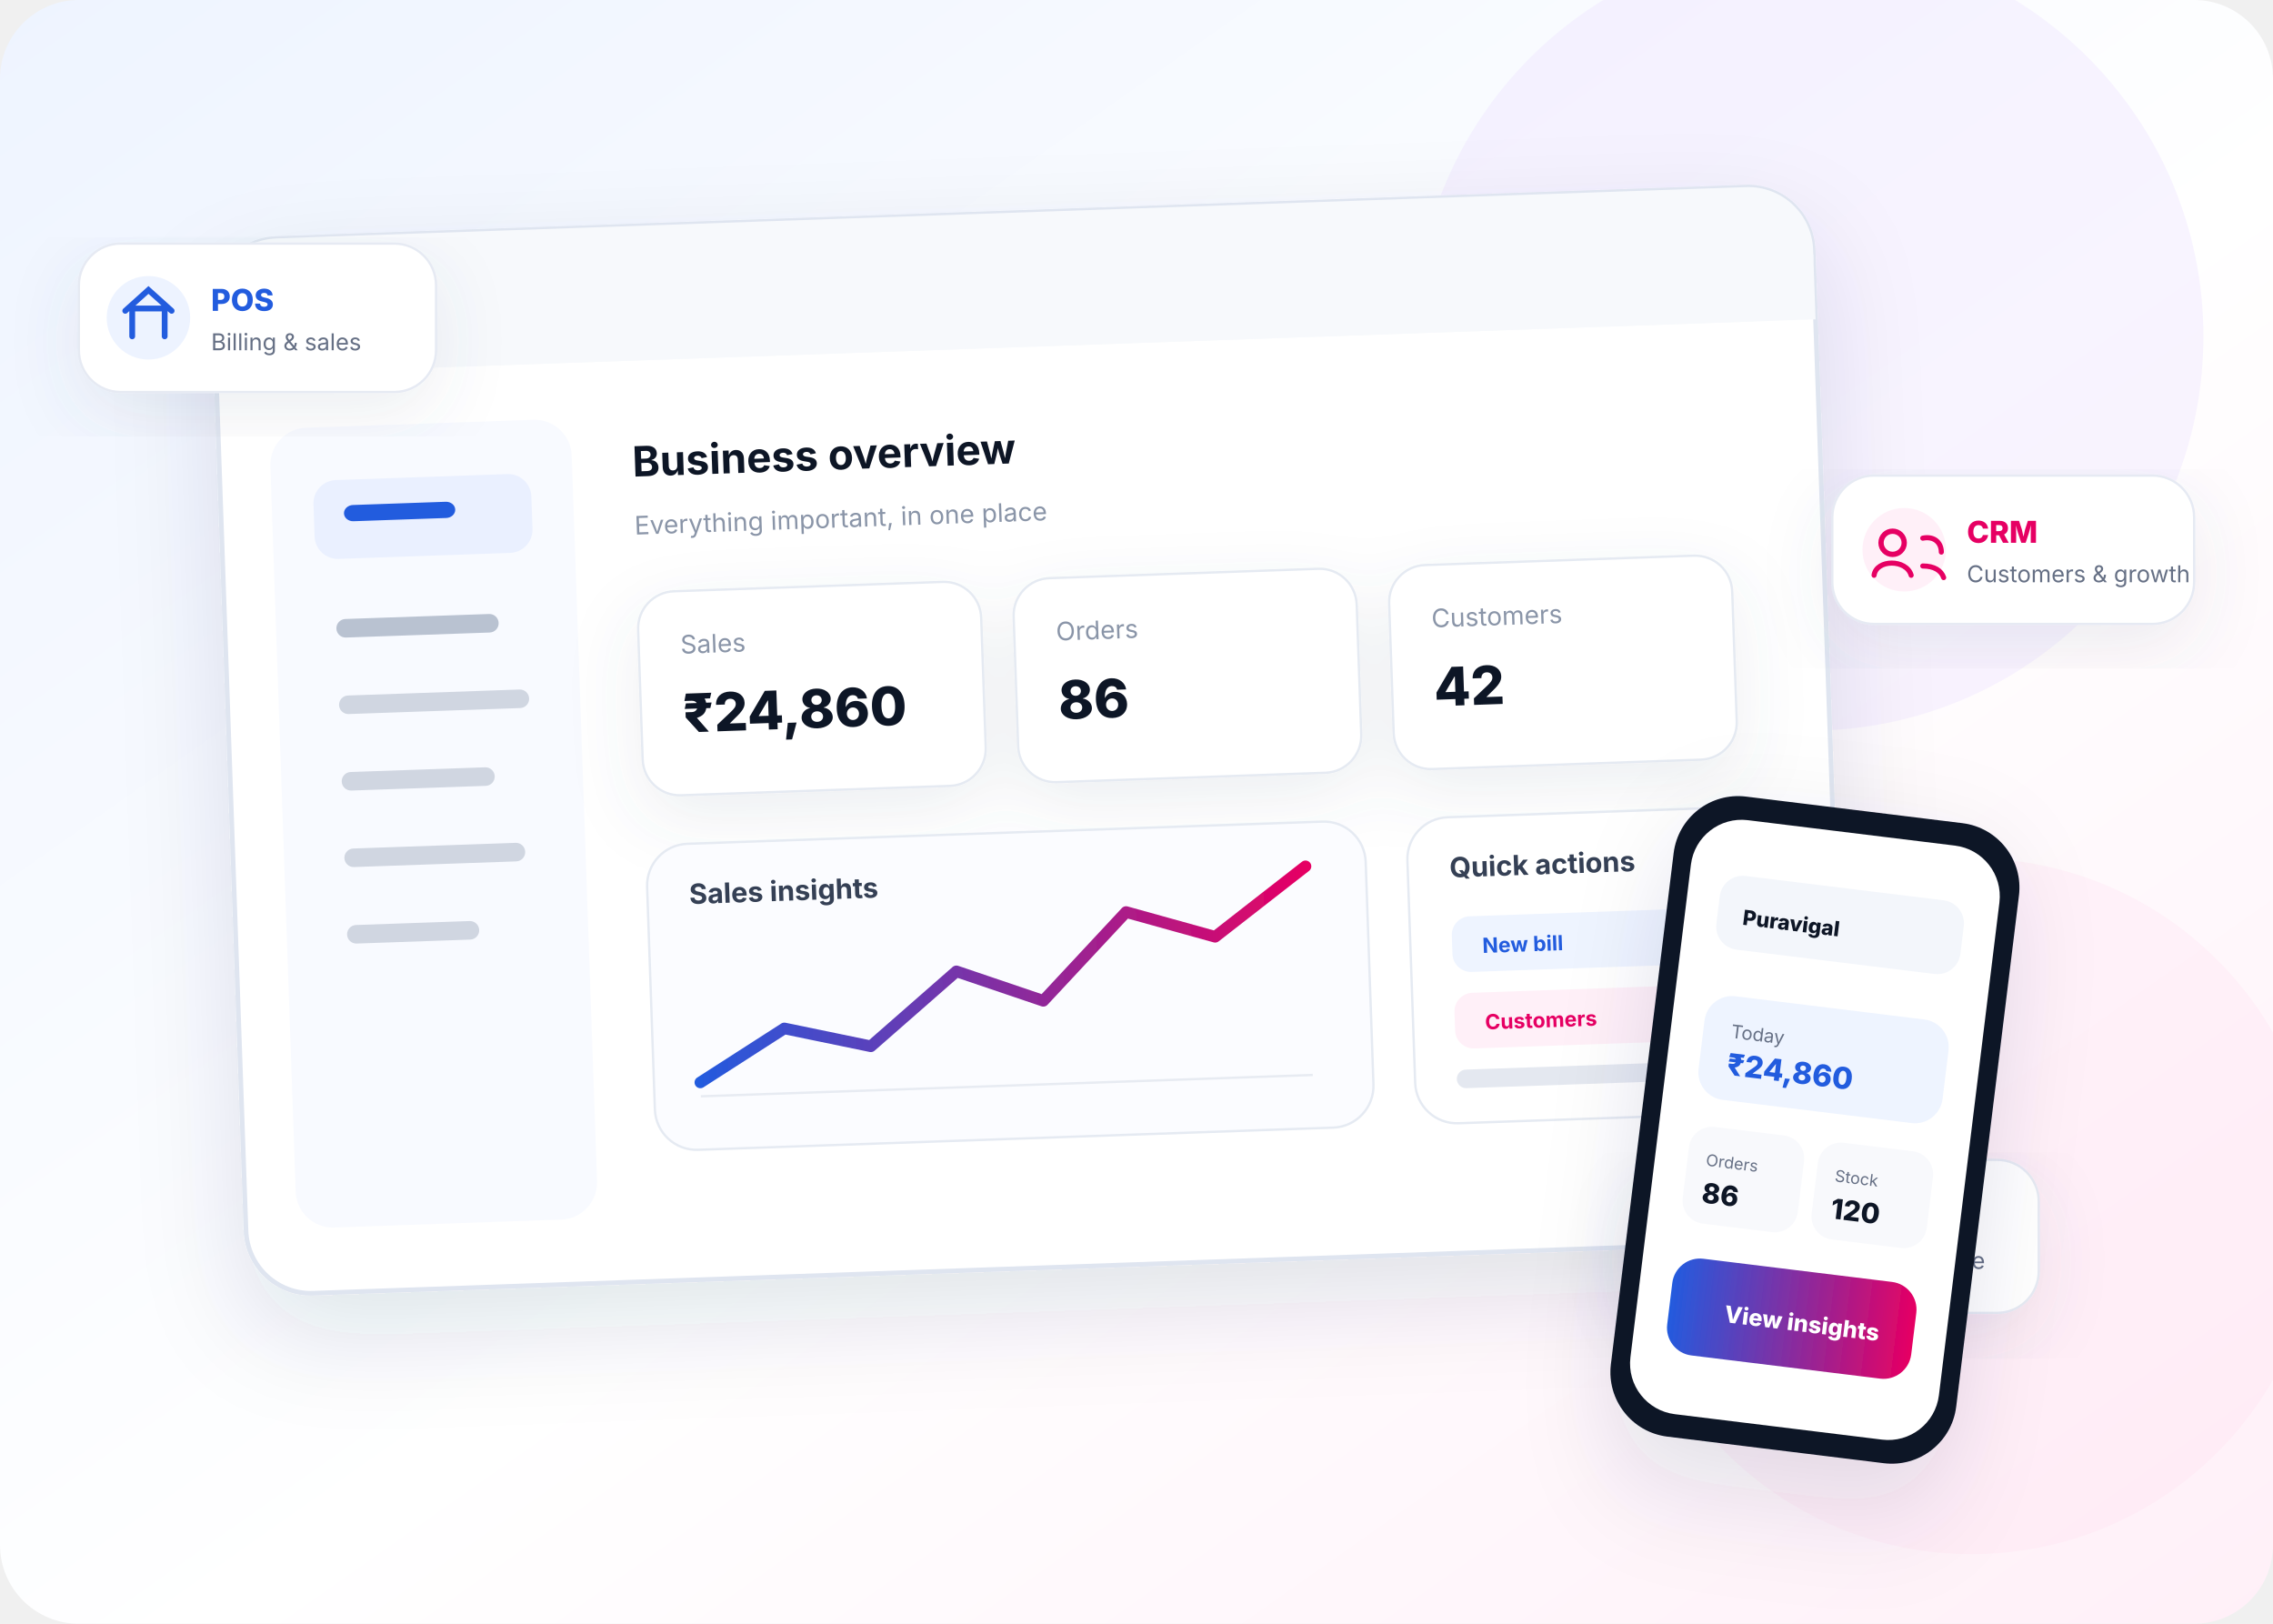
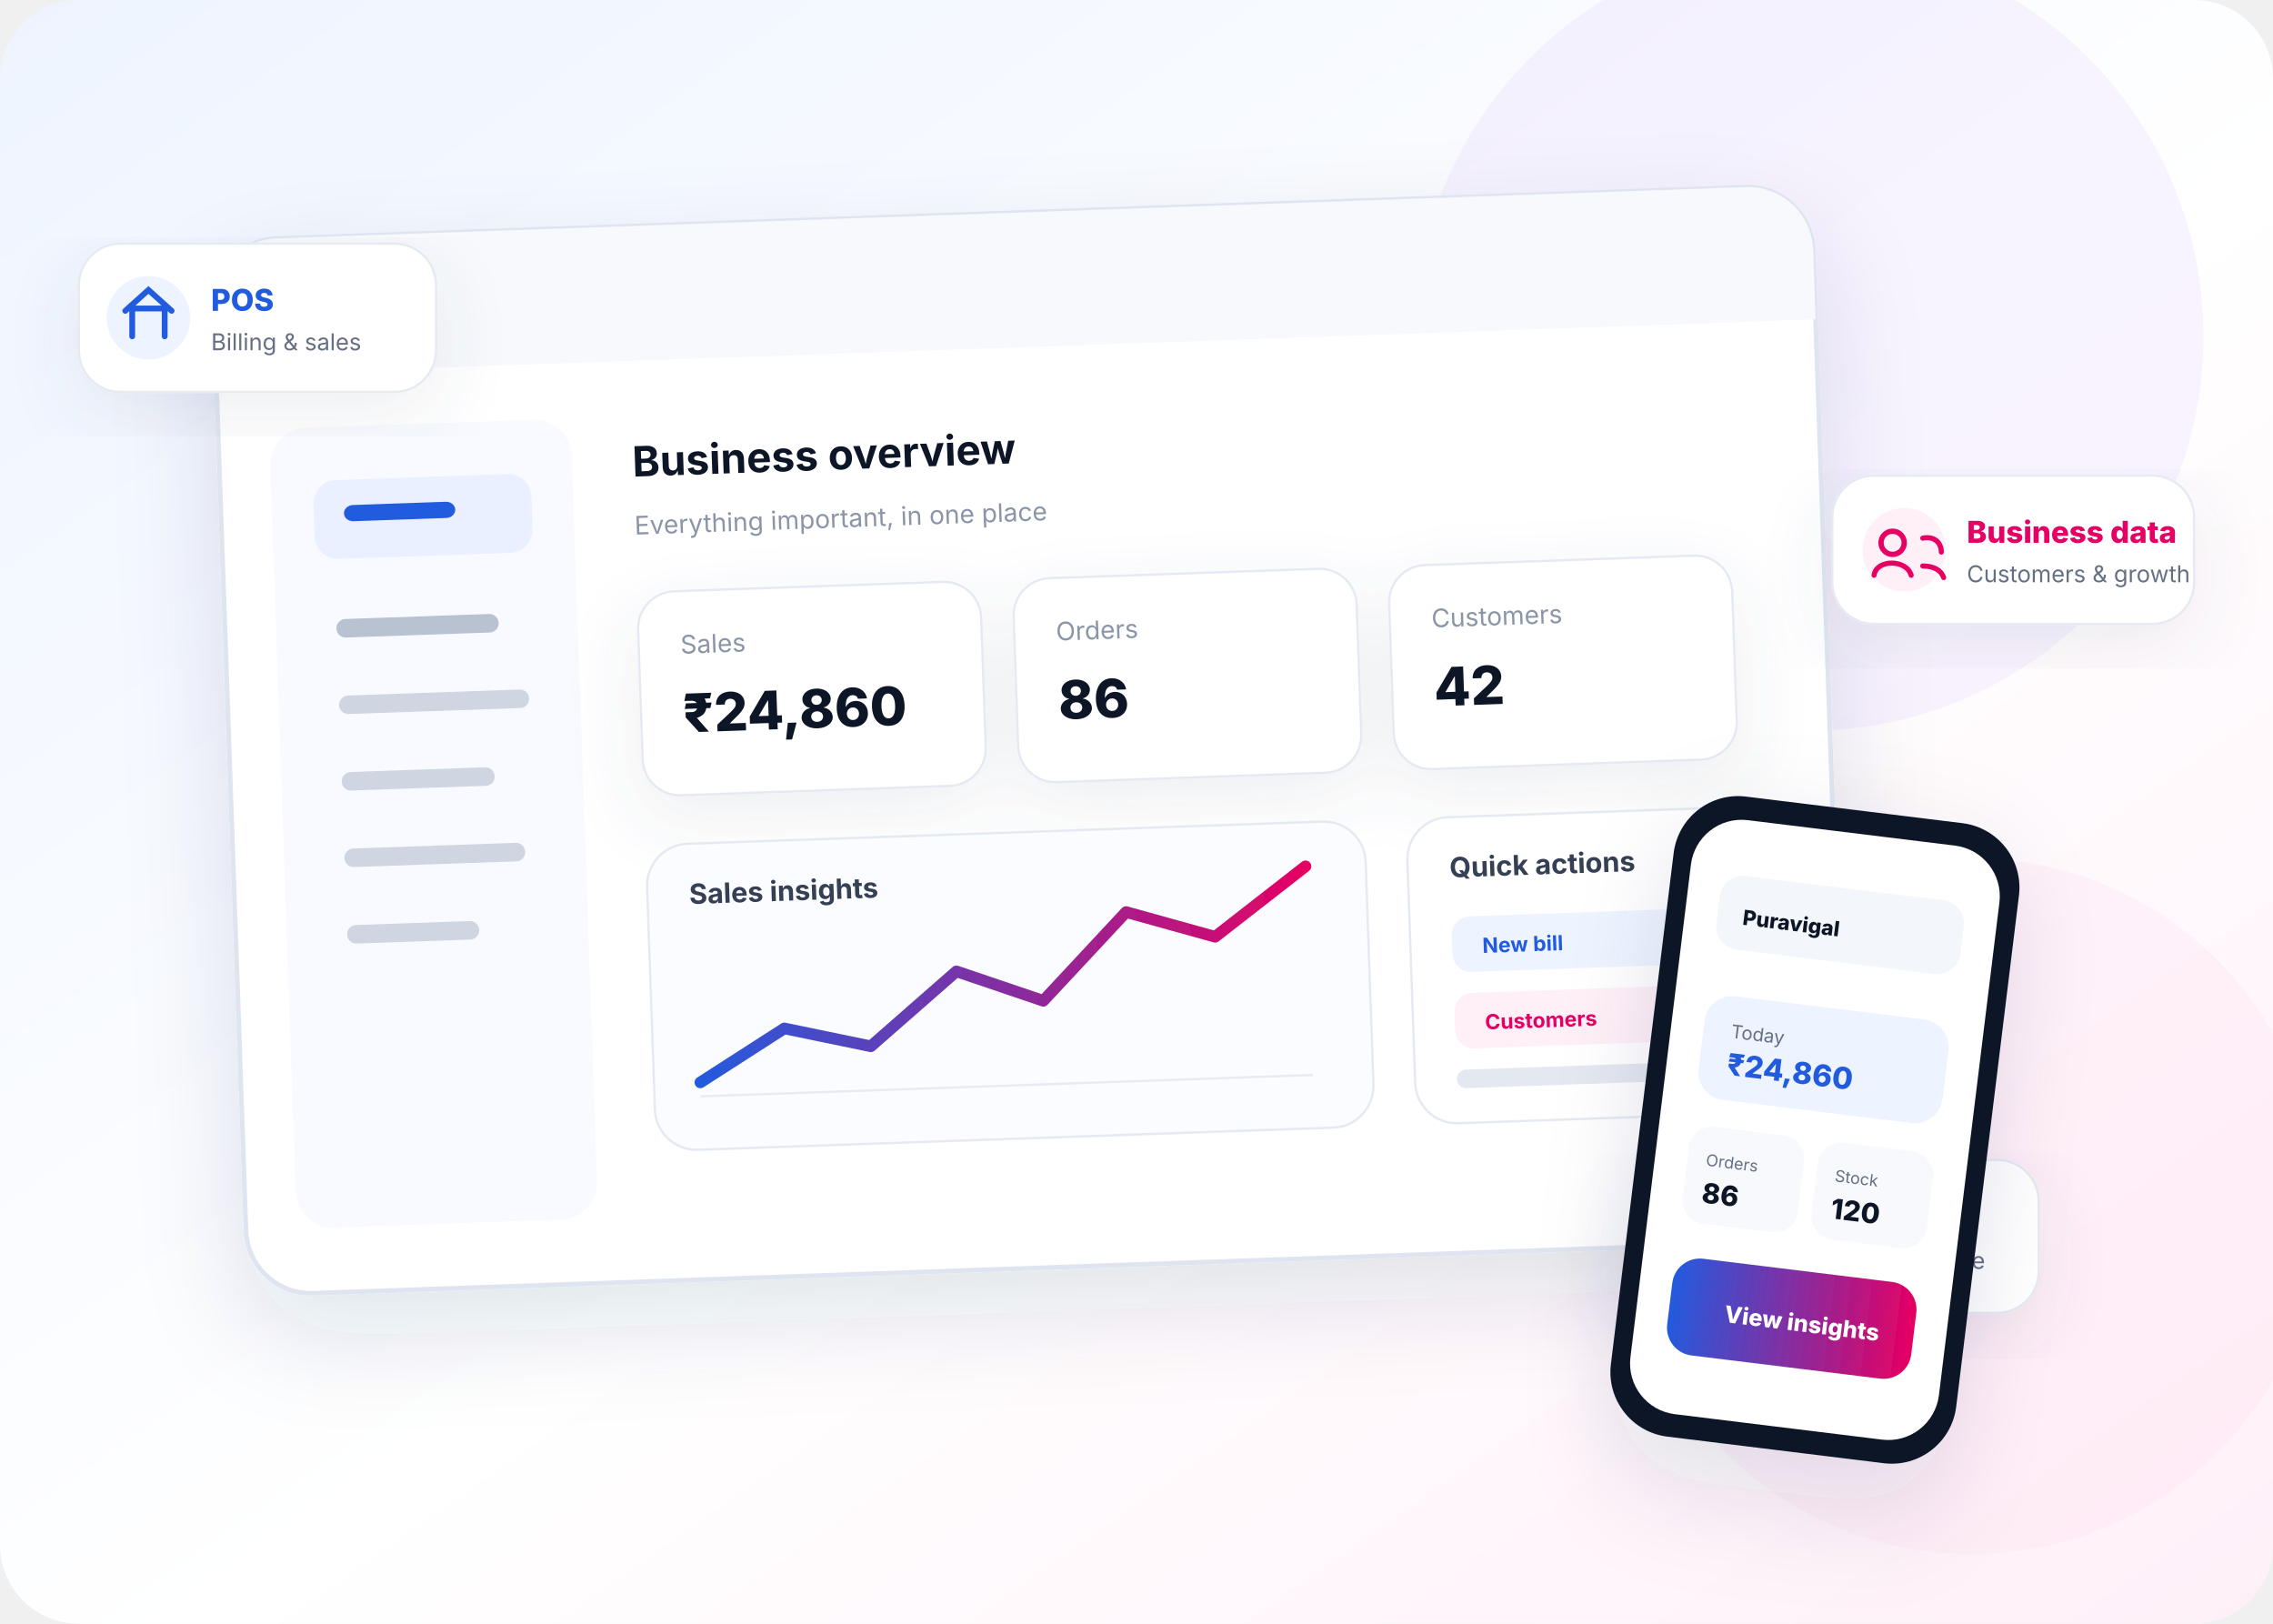
<svg xmlns="http://www.w3.org/2000/svg" viewBox="0 0 980 700" role="img" aria-labelledby="title desc">
  <defs>
    <linearGradient id="bg" x1="0" y1="0" x2="1" y2="1">
      <stop stop-color="#eef4ff" />
      <stop offset=".55" stop-color="#fff" />
      <stop offset="1" stop-color="#fff0f8" />
    </linearGradient>
    <linearGradient id="brand" x1="0" y1="0" x2="1" y2="0">
      <stop stop-color="#235BDE" />
      <stop offset="1" stop-color="#E60063" />
    </linearGradient>
    <filter id="shadow" x="-20%" y="-20%" width="140%" height="150%">
      <feDropShadow dx="0" dy="18" stdDeviation="22" flood-color="#263858" flood-opacity=".12" />
    </filter>
    <filter id="soft" x="-20%" y="-20%" width="140%" height="150%">
      <feDropShadow dx="0" dy="10" stdDeviation="15" flood-color="#52627c" flood-opacity=".1" />
    </filter>
  </defs>
  <rect width="980" height="700" rx="34" fill="url(#bg)" />
  <circle cx="780" cy="145" r="170" fill="#e9ddff" opacity=".32" />
  <circle cx="850" cy="520" r="150" fill="#ffd9ed" opacity=".24" />
  <g transform="translate(100 90) rotate(-2 390 260)" filter="url(#shadow)">
    <rect width="690" height="455" rx="28" fill="#fff" stroke="#dfe5f0" stroke-width="2" />
    <rect width="690" height="58" rx="28" fill="#f7f9fc" />
    <rect y="30" width="690" height="28" fill="#f7f9fc" />
    <circle cx="28" cy="29" r="6" fill="#d4dbe7" />
    <circle cx="49" cy="29" r="6" fill="#d4dbe7" />
    <circle cx="70" cy="29" r="6" fill="#d4dbe7" />
    <rect x="22" y="82" width="130" height="345" rx="16" fill="#f8faff" />
    <rect x="40" y="105" width="94" height="34" rx="10" fill="#eaf0ff" />
    <rect x="53" y="116" width="48" height="7" rx="4" fill="#235BDE" />
    <rect x="48" y="165" width="70" height="8" rx="4" fill="#b9c2d1" />
    <rect x="48" y="198" width="82" height="8" rx="4" fill="#d0d6e1" />
    <rect x="48" y="231" width="66" height="8" rx="4" fill="#d0d6e1" />
    <rect x="48" y="264" width="78" height="8" rx="4" fill="#d0d6e1" />
    <rect x="48" y="297" width="57" height="8" rx="4" fill="#d0d6e1" />
    <text x="178" y="108" font-family="Inter,Arial,sans-serif" font-size="18" font-weight="700" fill="#111827">Business overview</text>
    <text x="178" y="133" font-family="Inter,Arial,sans-serif" font-size="11" fill="#8a95a8">Everything important, in one place</text>
    <g filter="url(#soft)">
      <rect x="178" y="158" width="148" height="88" rx="16" fill="#fff" stroke="#e5eaf2" />
      <rect x="340" y="158" width="148" height="88" rx="16" fill="#fff" stroke="#e5eaf2" />
      <rect x="502" y="158" width="148" height="88" rx="16" fill="#fff" stroke="#e5eaf2" />
    </g>
    <text x="196" y="185" font-family="Inter,Arial,sans-serif" font-size="11" fill="#8a95a8">Sales</text>
    <text x="196" y="219" font-family="Inter,Arial,sans-serif" font-size="23" font-weight="800" fill="#111827">₹24,860</text>
    <text x="358" y="185" font-family="Inter,Arial,sans-serif" font-size="11" fill="#8a95a8">Orders</text>
    <text x="358" y="219" font-family="Inter,Arial,sans-serif" font-size="23" font-weight="800" fill="#111827">86</text>
    <text x="520" y="185" font-family="Inter,Arial,sans-serif" font-size="11" fill="#8a95a8">Customers</text>
    <text x="520" y="219" font-family="Inter,Arial,sans-serif" font-size="23" font-weight="800" fill="#111827">42</text>
    <rect x="178" y="267" width="310" height="132" rx="18" fill="#fbfcff" stroke="#e5eaf2" />
    <text x="196" y="293" font-family="Inter,Arial,sans-serif" font-size="12" font-weight="700" fill="#344054">Sales insights</text>
    <polyline points="198,370 235,348 272,357 310,326 347,340 384,303 422,315 462,286" fill="none" stroke="url(#brand)" stroke-width="5" stroke-linecap="round" stroke-linejoin="round" />
    <line x1="198" y1="376" x2="462" y2="376" stroke="#e7ebf2" />
    <rect x="506" y="267" width="144" height="132" rx="18" fill="#fff" stroke="#e5eaf2" />
    <text x="524" y="293" font-family="Inter,Arial,sans-serif" font-size="12" font-weight="700" fill="#344054">Quick actions</text>
    <rect x="524" y="310" width="105" height="24" rx="8" fill="#eef4ff" />
    <text x="537" y="326" font-family="Inter,Arial,sans-serif" font-size="9" font-weight="700" fill="#235BDE">New bill</text>
    <rect x="524" y="343" width="105" height="24" rx="8" fill="#fff0f8" />
    <text x="537" y="359" font-family="Inter,Arial,sans-serif" font-size="9" font-weight="700" fill="#E60063">Customers</text>
    <rect x="524" y="376" width="105" height="8" rx="4" fill="#e4e8f0" />
  </g>
  <g filter="url(#soft)">
    <rect x="34" y="105" width="154" height="64" rx="18" fill="#fff" stroke="#e6eaf3" />
    <circle cx="64" cy="137" r="18" fill="#edf3ff" />
    <path d="M57 145v-12h14v12M54 134l10-9 10 9" fill="none" stroke="#235BDE" stroke-width="2.5" stroke-linecap="round" />
    <text x="91" y="134" font-family="Inter,Arial,sans-serif" font-size="13" font-weight="800" fill="#235BDE">POS</text>
    <text x="91" y="151" font-family="Inter,Arial,sans-serif" font-size="10" fill="#667085">Billing &amp; sales</text>
  </g>
  <g filter="url(#soft)">
    <rect x="790" y="205" width="156" height="64" rx="18" fill="#fff" stroke="#e6eaf3" />
    <circle cx="821" cy="237" r="18" fill="#fff0f8" />
    <circle cx="816" cy="234" r="5" fill="none" stroke="#E60063" stroke-width="2.3" />
    <path d="M808 248c1-7 14-7 16 0M829 232c5-1 8 2 8 6M829 244c5 0 8 2 9 5" fill="none" stroke="#E60063" stroke-width="2.2" stroke-linecap="round" />
-     <text x="848" y="234" font-family="Inter,Arial,sans-serif" font-size="13" font-weight="800" fill="#E60063">CRM</text>
+     <text x="848" y="234" font-family="Inter,Arial,sans-serif" font-size="13" font-weight="800" fill="#E60063">Business data</text>
    <text x="848" y="251" font-family="Inter,Arial,sans-serif" font-size="10" fill="#667085">Customers &amp; growth</text>
  </g>
  <g filter="url(#soft)">
    <rect x="705" y="500" width="174" height="66" rx="18" fill="#fff" stroke="#e6eaf3" />
    <circle cx="738" cy="533" r="18" fill="#f1ebff" />
    <path d="M730 542v-15h6v15M738 542v-23h6v23M746 542v-30h6v30" fill="none" stroke="#7b4dff" stroke-width="2.4" />
-     <text x="767" y="530" font-family="Inter,Arial,sans-serif" font-size="13" font-weight="800" fill="#6b3df5">ERP</text>
+     <text x="767" y="530" font-family="Inter,Arial,sans-serif" font-size="13" font-weight="800" fill="#6b3df5">Operations</text>
    <text x="767" y="547" font-family="Inter,Arial,sans-serif" font-size="10" fill="#667085">Operations &amp; scale</text>
  </g>
  <g transform="translate(725 340) rotate(7)" filter="url(#shadow)">
    <rect width="150" height="278" rx="28" fill="#111827" />
    <rect x="8" y="10" width="134" height="258" rx="22" fill="#fff" />
    <rect x="22" y="34" width="106" height="32" rx="10" fill="#f3f6fb" />
    <text x="33" y="55" font-family="Inter,Arial,sans-serif" font-size="9" font-weight="800" fill="#111827">Puravigal</text>
    <rect x="22" y="86" width="106" height="45" rx="12" fill="#eef4ff" />
    <text x="34" y="104" font-family="Inter,Arial,sans-serif" font-size="8" fill="#667085">Today</text>
    <text x="34" y="120" font-family="Inter,Arial,sans-serif" font-size="13" font-weight="800" fill="#235BDE">₹24,860</text>
    <rect x="22" y="143" width="50" height="42" rx="10" fill="#f8f9fc" />
    <rect x="78" y="143" width="50" height="42" rx="10" fill="#f8f9fc" />
    <text x="30" y="160" font-family="Inter,Arial,sans-serif" font-size="7" fill="#667085">Orders</text>
    <text x="30" y="176" font-family="Inter,Arial,sans-serif" font-size="12" font-weight="800" fill="#111827">86</text>
    <text x="86" y="160" font-family="Inter,Arial,sans-serif" font-size="7" fill="#667085">Stock</text>
    <text x="86" y="176" font-family="Inter,Arial,sans-serif" font-size="12" font-weight="800" fill="#111827">120</text>
    <rect x="22" y="200" width="106" height="42" rx="12" fill="url(#brand)" />
    <text x="46" y="226" font-family="Inter,Arial,sans-serif" font-size="10" font-weight="800" fill="#fff">View insights</text>
  </g>
</svg>
